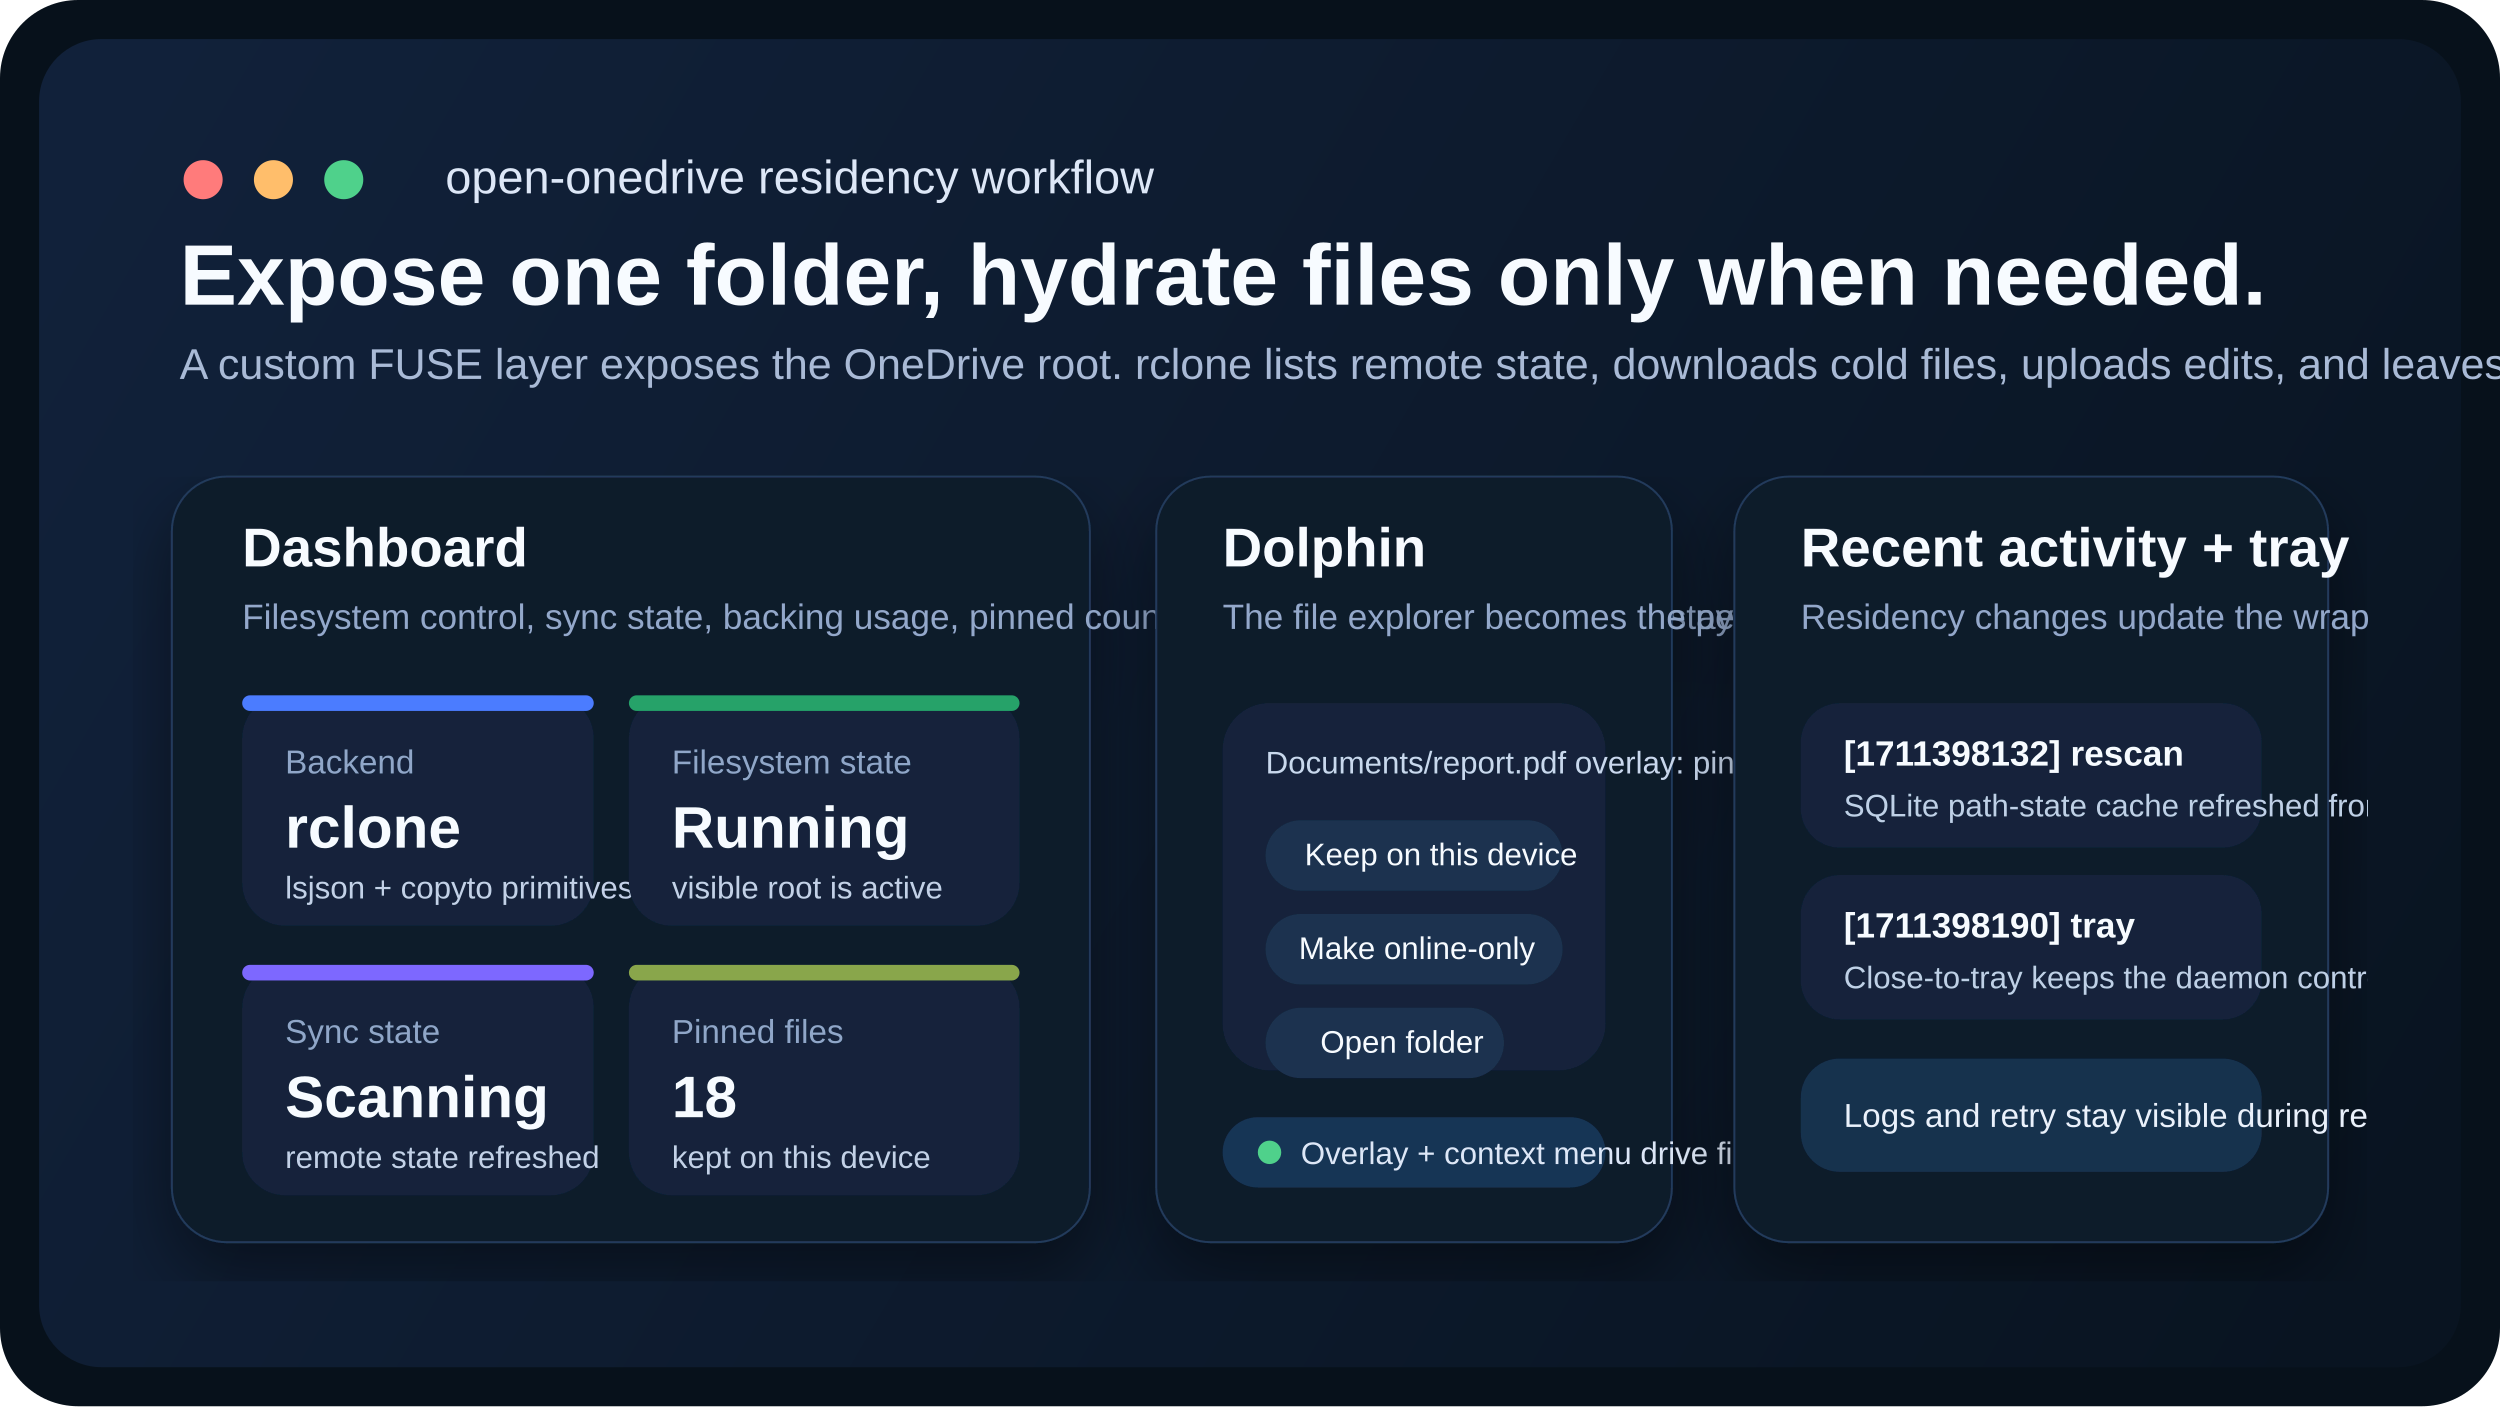
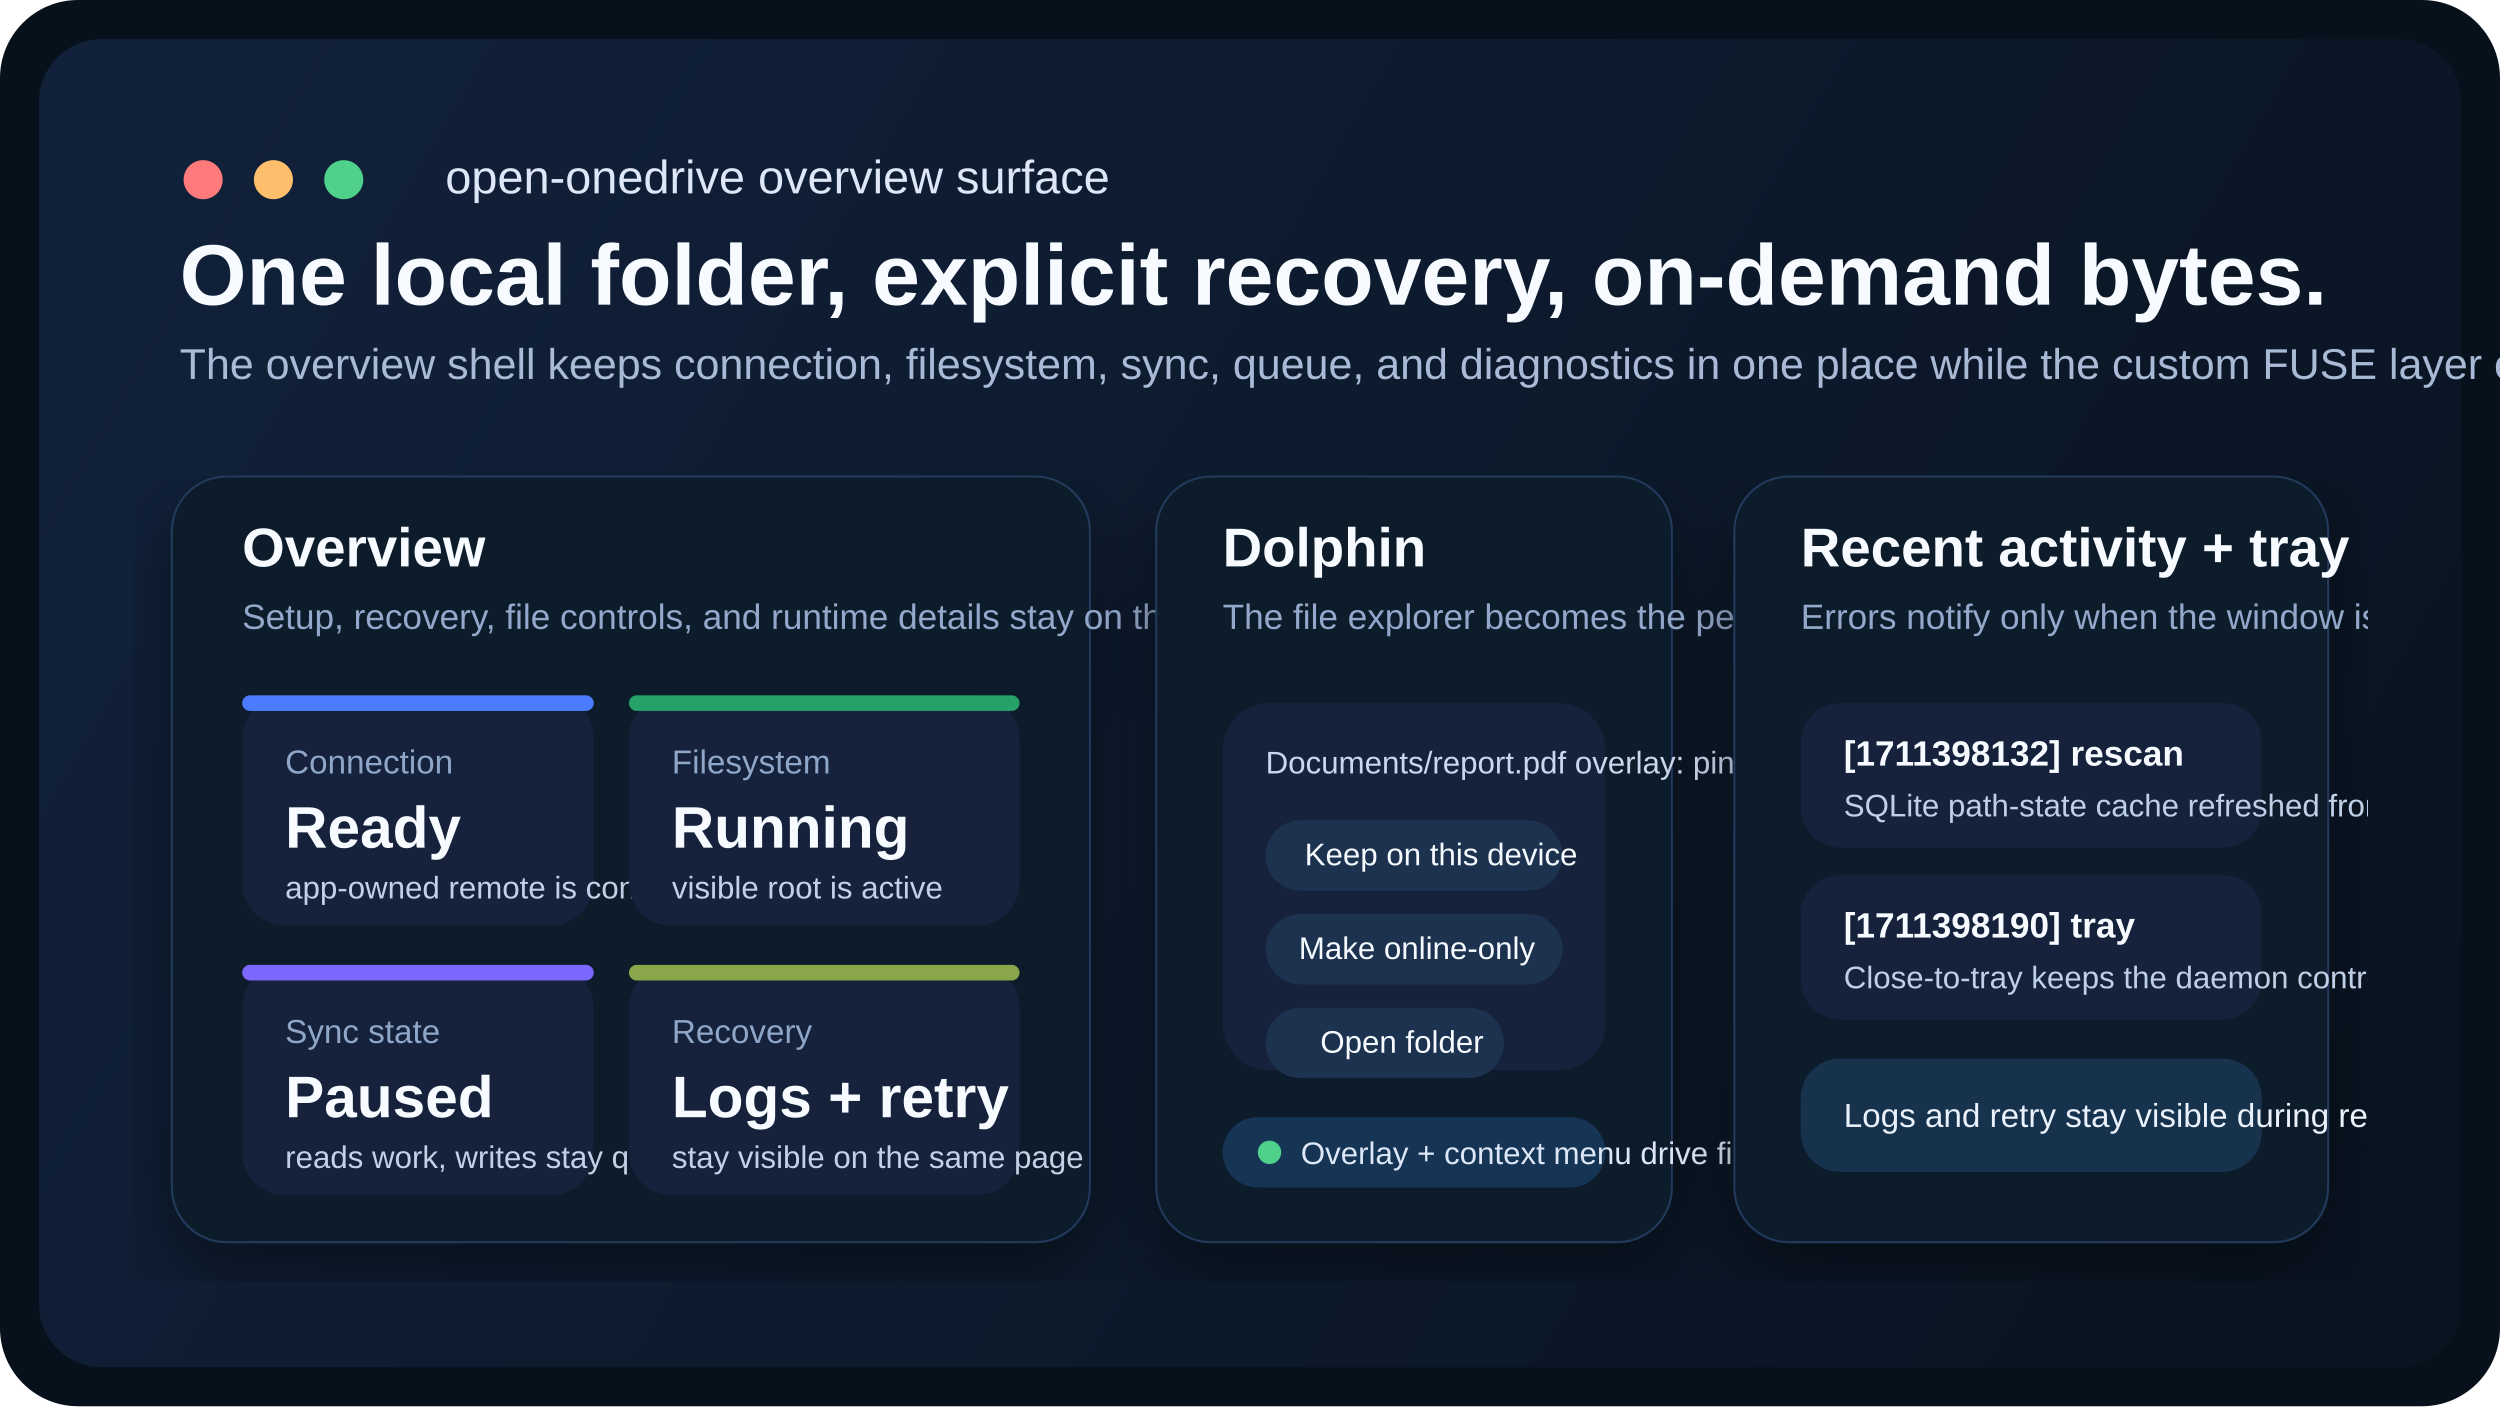
<svg xmlns="http://www.w3.org/2000/svg" width="1280" height="720" viewBox="0 0 1280 720" fill="none">
  <rect width="1280" height="720" rx="40" fill="#07111B" />
  <rect x="20" y="20" width="1240" height="680" rx="32" fill="url(#surface)" />
  <circle cx="104" cy="92" r="10" fill="#FF7B7B" />
  <circle cx="140" cy="92" r="10" fill="#FFBE6B" />
  <circle cx="176" cy="92" r="10" fill="#4FD18B" />
-   <text x="228" y="99" fill="#DDE7F7" font-family="Arial, sans-serif" font-size="24">open-onedrive residency workflow</text>
-   <text x="92" y="156" fill="#F7FBFF" font-family="Arial, sans-serif" font-size="44" font-weight="700">Expose one folder, hydrate files only when needed.</text>
-   <text x="92" y="194" fill="#A9BAD6" font-family="Arial, sans-serif" font-size="22">A custom FUSE layer exposes the OneDrive root. rclone lists remote state, downloads cold files, uploads edits, and leaves residency policy to the wrapper.</text>
+   <text x="228" y="99" fill="#DDE7F7" font-family="Arial, sans-serif" font-size="24">open-onedrive overview surface</text>
+   <text x="92" y="156" fill="#F7FBFF" font-family="Arial, sans-serif" font-size="44" font-weight="700">One local folder, explicit recovery, on-demand bytes.</text>
+   <text x="92" y="194" fill="#A9BAD6" font-family="Arial, sans-serif" font-size="22">The overview shell keeps connection, filesystem, sync, queue, and diagnostics in one place while the custom FUSE layer exposes the visible OneDrive root.</text>
  <g filter="url(#shadow)">
    <rect x="88" y="244" width="470" height="392" rx="28" fill="#0E1B2C" stroke="#243B5B" />
-     <text x="124" y="290" fill="#F7FBFF" font-family="Arial, sans-serif" font-size="28" font-weight="700">Dashboard</text>
-     <text x="124" y="322" fill="#93A8CA" font-family="Arial, sans-serif" font-size="18">Filesystem control, sync state, backing usage, pinned count, conflict count, and diagnostics stay together.</text>
+     <text x="124" y="290" fill="#F7FBFF" font-family="Arial, sans-serif" font-size="28" font-weight="700">Overview</text>
+     <text x="124" y="322" fill="#93A8CA" font-family="Arial, sans-serif" font-size="18">Setup, recovery, file controls, and runtime details stay on the same KDE surface.</text>
    <rect x="124" y="356" width="180" height="118" rx="22" fill="#12233A" />
    <rect x="124" y="356" width="180" height="8" rx="4" fill="#4B7CFF" />
-     <text x="146" y="396" fill="#90A6C8" font-family="Arial, sans-serif" font-size="17">Backend</text>
-     <text x="146" y="434" fill="#F7FBFF" font-family="Arial, sans-serif" font-size="30" font-weight="700">rclone</text>
-     <text x="146" y="460" fill="#C3D1E7" font-family="Arial, sans-serif" font-size="16">lsjson + copyto primitives</text>
+     <text x="146" y="396" fill="#90A6C8" font-family="Arial, sans-serif" font-size="17">Connection</text>
+     <text x="146" y="434" fill="#F7FBFF" font-family="Arial, sans-serif" font-size="30" font-weight="700">Ready</text>
+     <text x="146" y="460" fill="#C3D1E7" font-family="Arial, sans-serif" font-size="16">app-owned remote is configured</text>
    <rect x="322" y="356" width="200" height="118" rx="22" fill="#12233A" />
    <rect x="322" y="356" width="200" height="8" rx="4" fill="#26A269" />
-     <text x="344" y="396" fill="#90A6C8" font-family="Arial, sans-serif" font-size="17">Filesystem state</text>
+     <text x="344" y="396" fill="#90A6C8" font-family="Arial, sans-serif" font-size="17">Filesystem</text>
    <text x="344" y="434" fill="#F7FBFF" font-family="Arial, sans-serif" font-size="30" font-weight="700">Running</text>
    <text x="344" y="460" fill="#C3D1E7" font-family="Arial, sans-serif" font-size="16">visible root is active</text>
    <rect x="124" y="494" width="180" height="118" rx="22" fill="#12233A" />
    <rect x="124" y="494" width="180" height="8" rx="4" fill="#7D67FF" />
    <text x="146" y="534" fill="#90A6C8" font-family="Arial, sans-serif" font-size="17">Sync state</text>
-     <text x="146" y="572" fill="#F7FBFF" font-family="Arial, sans-serif" font-size="30" font-weight="700">Scanning</text>
-     <text x="146" y="598" fill="#C3D1E7" font-family="Arial, sans-serif" font-size="16">remote state refreshed</text>
+     <text x="146" y="572" fill="#F7FBFF" font-family="Arial, sans-serif" font-size="30" font-weight="700">Paused</text>
+     <text x="146" y="598" fill="#C3D1E7" font-family="Arial, sans-serif" font-size="16">reads work, writes stay queued</text>
    <rect x="322" y="494" width="200" height="118" rx="22" fill="#12233A" />
    <rect x="322" y="494" width="200" height="8" rx="4" fill="#89A64B" />
-     <text x="344" y="534" fill="#90A6C8" font-family="Arial, sans-serif" font-size="17">Pinned files</text>
-     <text x="344" y="572" fill="#F7FBFF" font-family="Arial, sans-serif" font-size="30" font-weight="700">18</text>
-     <text x="344" y="598" fill="#C3D1E7" font-family="Arial, sans-serif" font-size="16">kept on this device</text>
+     <text x="344" y="534" fill="#90A6C8" font-family="Arial, sans-serif" font-size="17">Recovery</text>
+     <text x="344" y="572" fill="#F7FBFF" font-family="Arial, sans-serif" font-size="30" font-weight="700">Logs + retry</text>
+     <text x="344" y="598" fill="#C3D1E7" font-family="Arial, sans-serif" font-size="16">stay visible on the same page</text>
  </g>
  <g filter="url(#shadow)">
    <rect x="592" y="244" width="264" height="392" rx="28" fill="#0E1B2C" stroke="#243B5B" />
    <text x="626" y="290" fill="#F7FBFF" font-family="Arial, sans-serif" font-size="28" font-weight="700">Dolphin</text>
    <text x="626" y="322" fill="#93A8CA" font-family="Arial, sans-serif" font-size="18">The file explorer becomes the per-file control surface with overlays.</text>
    <rect x="626" y="360" width="196" height="188" rx="24" fill="#13243B" />
    <text x="648" y="396" fill="#C9D8ED" font-family="Arial, sans-serif" font-size="16">Documents/report.pdf   overlay: pinned</text>
    <rect x="648" y="420" width="152" height="36" rx="18" fill="#1C3350" />
    <text x="668" y="443" fill="#F7FBFF" font-family="Arial, sans-serif" font-size="16">Keep on this device</text>
    <rect x="648" y="468" width="152" height="36" rx="18" fill="#1C3350" />
    <text x="665" y="491" fill="#F7FBFF" font-family="Arial, sans-serif" font-size="16">Make online-only</text>
    <rect x="648" y="516" width="122" height="36" rx="18" fill="#1C3350" />
    <text x="676" y="539" fill="#F7FBFF" font-family="Arial, sans-serif" font-size="16">Open folder</text>
    <rect x="626" y="572" width="196" height="36" rx="18" fill="#153454" />
    <circle cx="650" cy="590" r="6" fill="#4FD18B" />
    <text x="666" y="596" fill="#DDE7F7" font-family="Arial, sans-serif" font-size="16">Overlay + context menu drive file residency.</text>
  </g>
  <g filter="url(#shadow)">
    <rect x="888" y="244" width="304" height="392" rx="28" fill="#0E1B2C" stroke="#243B5B" />
    <text x="922" y="290" fill="#F7FBFF" font-family="Arial, sans-serif" font-size="28" font-weight="700">Recent activity + tray</text>
-     <text x="922" y="322" fill="#93A8CA" font-family="Arial, sans-serif" font-size="18">Residency changes update the wrapper state, logs, and tray status.</text>
+     <text x="922" y="322" fill="#93A8CA" font-family="Arial, sans-serif" font-size="18">Errors notify only when the window is backgrounded, while logs stay available in the shell.</text>
    <rect x="922" y="360" width="236" height="74" rx="20" fill="#12233A" />
    <text x="944" y="392" fill="#F7FBFF" font-family="Arial, sans-serif" font-size="18" font-weight="700">[1711398132] rescan</text>
    <text x="944" y="418" fill="#BFD0E6" font-family="Arial, sans-serif" font-size="16">SQLite path-state cache refreshed from rclone lsjson</text>
    <rect x="922" y="448" width="236" height="74" rx="20" fill="#12233A" />
    <text x="944" y="480" fill="#F7FBFF" font-family="Arial, sans-serif" font-size="18" font-weight="700">[1711398190] tray</text>
    <text x="944" y="506" fill="#BFD0E6" font-family="Arial, sans-serif" font-size="16">Close-to-tray keeps the daemon controls resident</text>
    <rect x="922" y="542" width="236" height="58" rx="20" fill="#14314D" />
    <text x="944" y="577" fill="#EAF1FB" font-family="Arial, sans-serif" font-size="17">Logs and retry stay visible during recovery.</text>
  </g>
  <defs>
    <linearGradient id="surface" x1="70" y1="32" x2="1196" y2="688" gradientUnits="userSpaceOnUse">
      <stop stop-color="#11213A" />
      <stop offset="1" stop-color="#091421" />
    </linearGradient>
    <filter id="shadow" x="68" y="228" width="1144" height="428" filterUnits="userSpaceOnUse" color-interpolation-filters="sRGB">
      <feDropShadow dx="0" dy="16" stdDeviation="18" flood-color="#02060C" flood-opacity="0.42" />
    </filter>
  </defs>
</svg>
